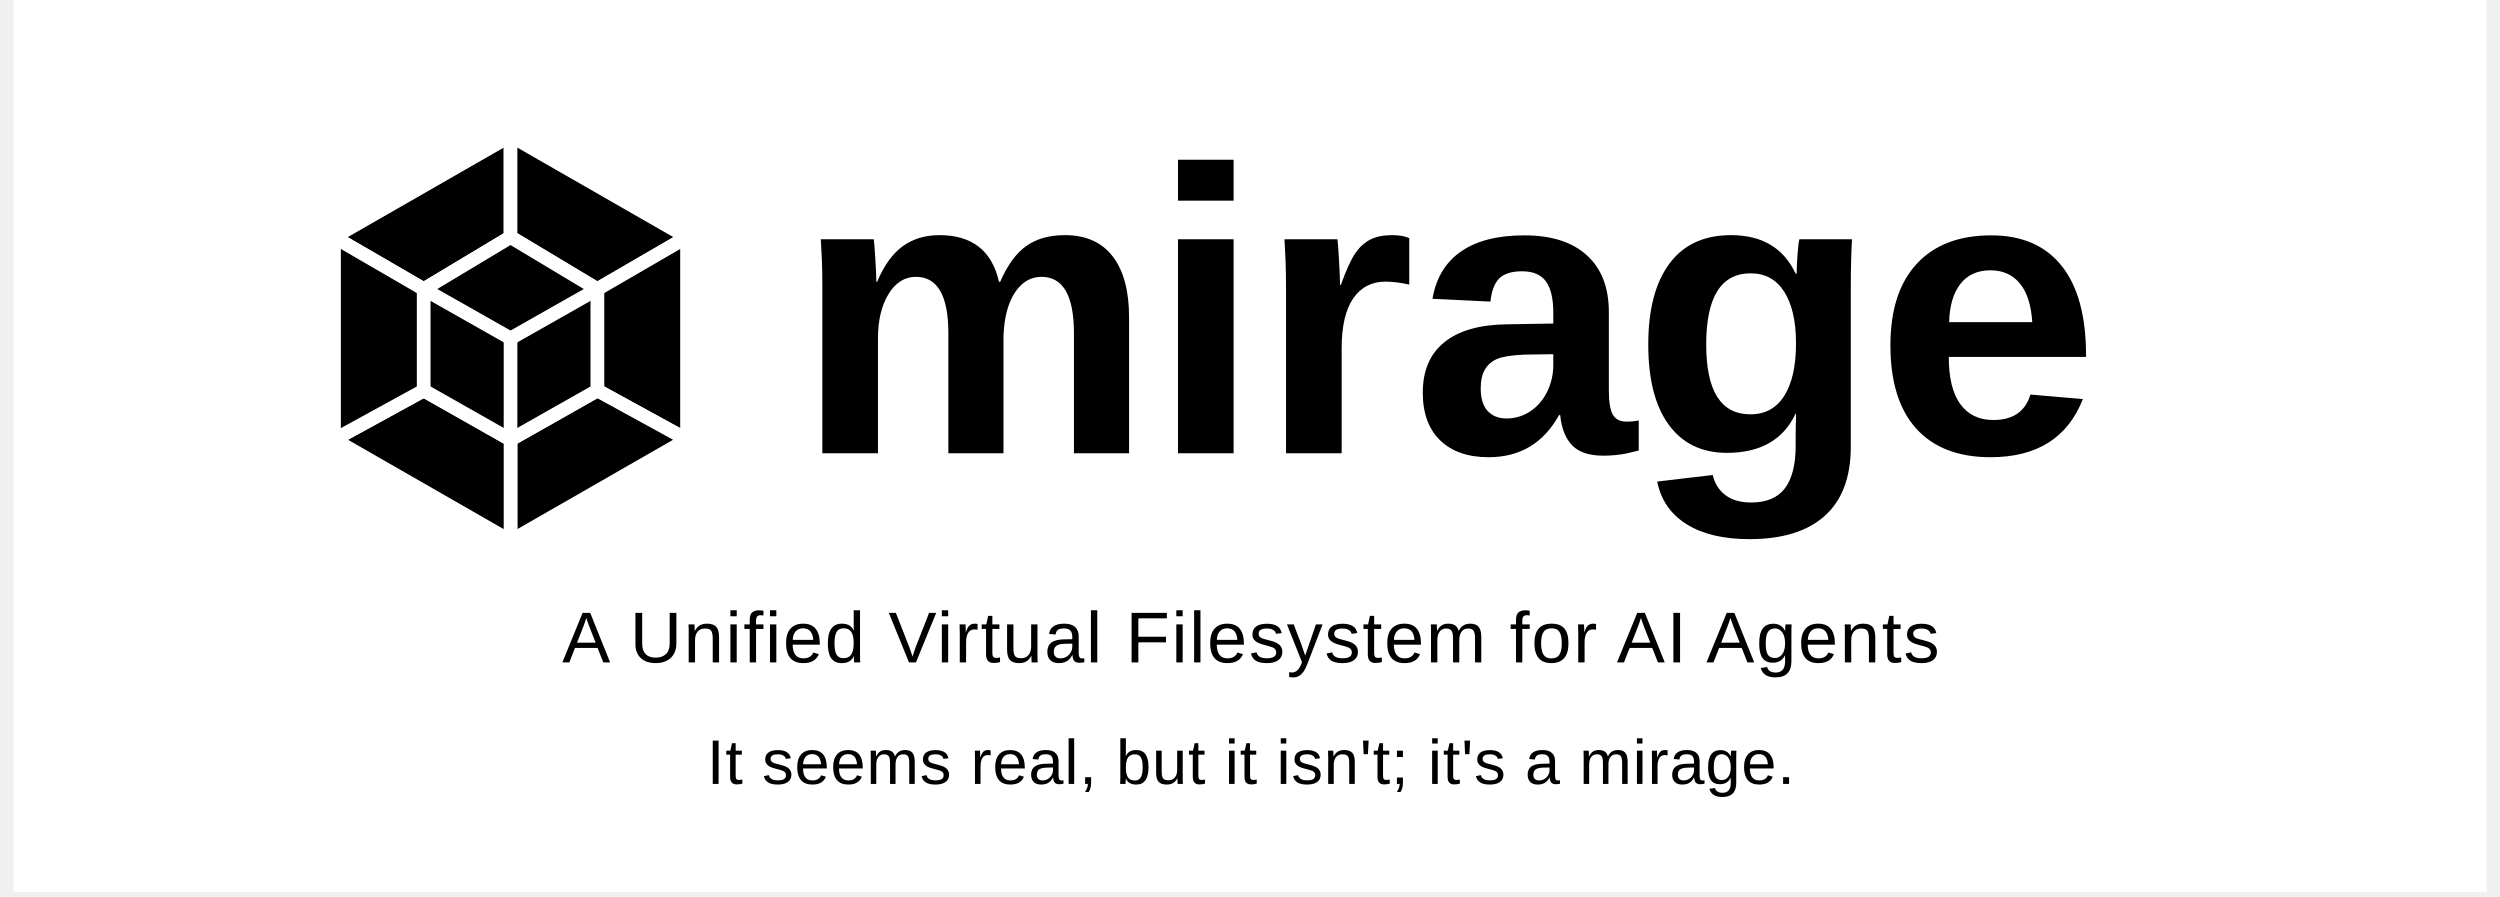
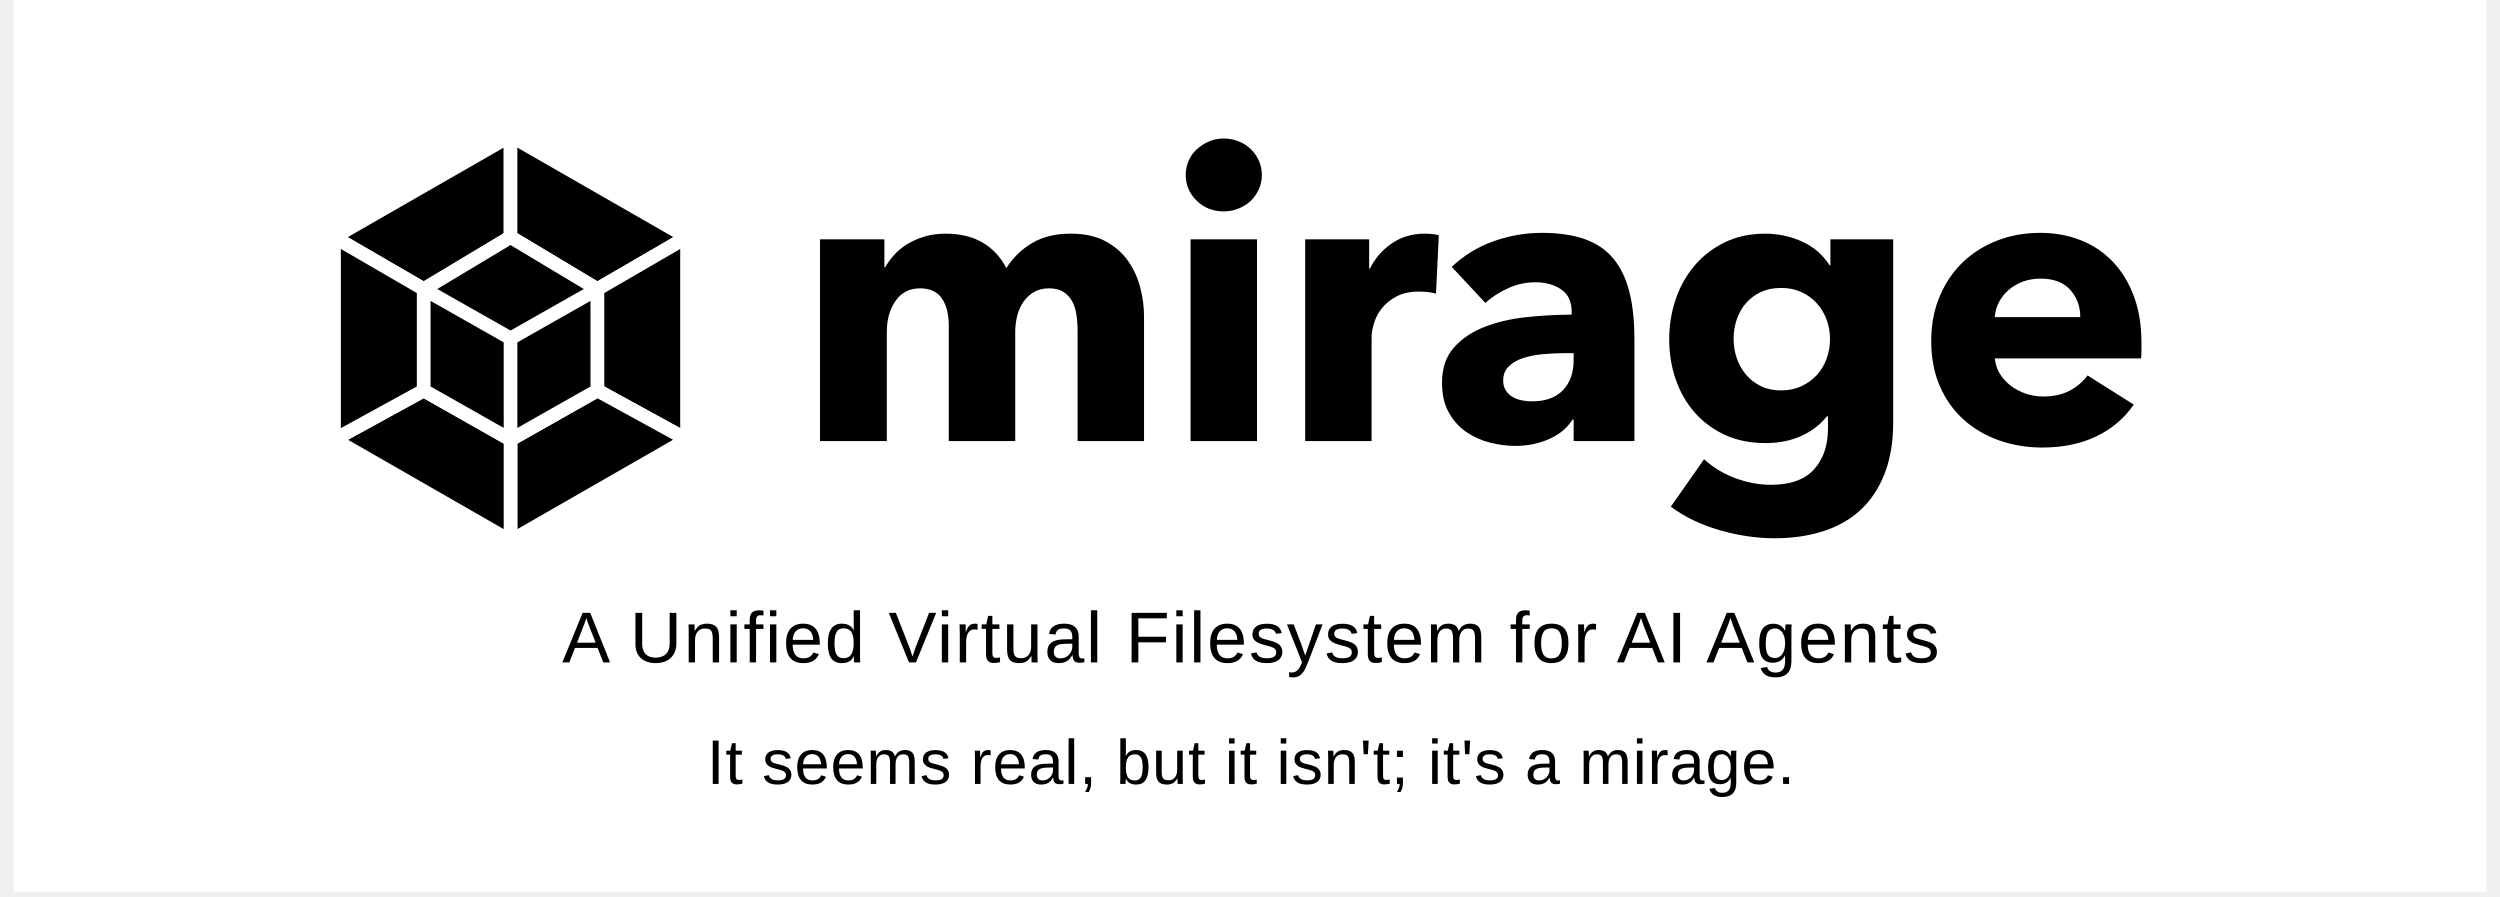
<svg xmlns="http://www.w3.org/2000/svg" viewBox="-2.437 31.892 555.485 197.108" width="549.485" height="197.108">
  <rect x="0.563" y="27.892" width="549.485" height="201.108" fill="#ffffff" />
  <g transform="translate(31 26)">
    <g transform="translate(80 80) scale(0.6428571) translate(-80 -80)">
      <polygon points="19,45 80,10 80,45 50,63" fill="#000000" stroke="#ffffff" stroke-width="3" vector-effect="non-scaling-stroke" />
      <polygon points="80,10 141,45 110,63 80,45" fill="#000000" stroke="#ffffff" stroke-width="3" vector-effect="non-scaling-stroke" />
      <polygon points="141,45 141,115 110,98 110,63" fill="#000000" stroke="#ffffff" stroke-width="3" vector-effect="non-scaling-stroke" />
      <polygon points="141,115 80,150 80,115 110,98" fill="#000000" stroke="#ffffff" stroke-width="3" vector-effect="non-scaling-stroke" />
      <polygon points="80,150 19,115 50,98 80,115" fill="#000000" stroke="#ffffff" stroke-width="3" vector-effect="non-scaling-stroke" />
      <polygon points="19,115 19,45 50,63 50,98" fill="#000000" stroke="#ffffff" stroke-width="3" vector-effect="non-scaling-stroke" />
      <polygon points="80,45 110,63 110,98 80,115 50,98 50,63" fill="#000000" stroke="#ffffff" stroke-width="3" vector-effect="non-scaling-stroke" />
      <line x1="80" y1="80" x2="50" y2="63" stroke="#ffffff" stroke-width="3" vector-effect="non-scaling-stroke" />
      <line x1="80" y1="80" x2="110" y2="63" stroke="#ffffff" stroke-width="3" vector-effect="non-scaling-stroke" />
      <line x1="80" y1="80" x2="80" y2="115" stroke="#ffffff" stroke-width="3" vector-effect="non-scaling-stroke" />
    </g>
  </g>
-   <text x="174" y="106" fill="#000000" font-family="Avenir Next, Helvetica Neue, Arial, sans-serif" font-size="90" font-weight="700" letter-spacing="-1" dominant-baseline="middle">mirage</text>
+   <path d="M700 0V272Q700 293 697.0 312.5Q694 332 686.0 346.0Q678 360 664.5 368.5Q651 377 629 377Q608 377 592.5 368.0Q577 359 566.5 344.0Q556 329 551.0 309.5Q546 290 546 269V0H382V284Q382 327 365.0 352.0Q348 377 311 377Q272 377 250.5 346.0Q229 315 229 270V0H64V498H223V429H225Q234 445 247.5 460.0Q261 475 280.0 486.5Q299 498 322.5 505.0Q346 512 374 512Q428 512 465.5 490.0Q503 468 524 427Q549 466 588.0 489.0Q627 512 683 512Q734 512 768.5 493.5Q803 475 824.0 445.5Q845 416 854.5 379.5Q864 343 864 308V0ZM1154.889 657Q1154.889 638 1147.389 621.5Q1139.889 605 1127.389 593.0Q1114.889 581 1097.389 574.0Q1079.889 567 1060.889 567Q1020.889 567 993.889 593.5Q966.889 620 966.889 657Q966.889 675 973.889 691.5Q980.889 708 993.889 720.0Q1006.889 732 1023.889 739.5Q1040.889 747 1060.889 747Q1079.889 747 1097.389 740.0Q1114.889 733 1127.389 721.0Q1139.889 709 1147.389 692.5Q1154.889 676 1154.889 657ZM978.889 0V498H1142.889V0ZM1584.778 364Q1573.778 367 1563.278 368.0Q1552.778 369 1542.778 369Q1509.778 369 1487.278 357.0Q1464.778 345 1451.278 328.0Q1437.778 311 1431.778 291.0Q1425.778 271 1425.778 256V0H1261.778V498H1419.778V426H1421.778Q1440.778 464 1475.778 488.0Q1510.778 512 1556.778 512Q1566.778 512 1576.278 511.0Q1585.778 510 1591.778 508ZM1924.667 217H1903.667Q1876.667 217 1849.167 214.5Q1821.667 212 1800.167 205.0Q1778.667 198 1764.667 184.5Q1750.667 171 1750.667 149Q1750.667 135 1757.167 125.0Q1763.667 115 1773.667 109.0Q1783.667 103 1796.667 100.5Q1809.667 98 1821.667 98Q1871.667 98 1898.167 125.5Q1924.667 153 1924.667 200ZM1623.667 430Q1667.667 472 1726.167 493.0Q1784.667 514 1845.667 514Q1908.667 514 1952.167 498.5Q1995.667 483 2022.667 450.5Q2049.667 418 2062.167 368.5Q2074.667 319 2074.667 251V0H1924.667V53H1921.667Q1902.667 22 1864.167 5.0Q1825.667 -12 1780.667 -12Q1750.667 -12 1718.667 -4.0Q1686.667 4 1660.167 22.0Q1633.667 40 1616.667 70.0Q1599.667 100 1599.667 144Q1599.667 198 1629.167 231.0Q1658.667 264 1705.167 282.0Q1751.667 300 1808.667 306.0Q1865.667 312 1919.667 312V320Q1919.667 357 1893.667 374.5Q1867.667 392 1829.667 392Q1794.667 392 1762.167 377.0Q1729.667 362 1706.667 341ZM2713.556 47Q2713.556 -26 2692.556 -80.0Q2671.556 -134 2633.556 -169.5Q2595.556 -205 2541.056 -222.5Q2486.556 -240 2420.556 -240Q2354.556 -240 2285.056 -220.0Q2215.556 -200 2164.556 -162L2246.556 -45Q2282.556 -77 2326.056 -92.5Q2369.556 -108 2411.556 -108Q2483.556 -108 2518.056 -70.0Q2552.556 -32 2552.556 31V61H2549.556Q2526.556 31 2487.556 13.0Q2448.556 -5 2398.556 -5Q2341.556 -5 2297.556 15.5Q2253.556 36 2223.056 71.0Q2192.556 106 2176.556 152.5Q2160.556 199 2160.556 251Q2160.556 303 2176.556 350.0Q2192.556 397 2223.056 433.0Q2253.556 469 2297.556 490.5Q2341.556 512 2397.556 512Q2444.556 512 2487.556 493.0Q2530.556 474 2556.556 434H2558.556V498H2713.556ZM2557.556 252Q2557.556 277 2549.056 300.0Q2540.556 323 2524.556 340.5Q2508.556 358 2486.556 368.0Q2464.556 378 2436.556 378Q2408.556 378 2387.056 368.0Q2365.556 358 2350.556 341.0Q2335.556 324 2327.556 301.0Q2319.556 278 2319.556 252Q2319.556 227 2327.556 204.0Q2335.556 181 2350.556 163.5Q2365.556 146 2387.056 135.5Q2408.556 125 2436.556 125Q2464.556 125 2487.056 135.5Q2509.556 146 2525.056 163.0Q2540.556 180 2549.056 203.0Q2557.556 226 2557.556 252ZM3175.444 306Q3175.444 345 3150.944 373.0Q3126.444 401 3077.444 401Q3053.444 401 3033.444 393.5Q3013.444 386 2998.444 373.0Q2983.444 360 2974.444 342.5Q2965.444 325 2964.444 306ZM3326.444 243Q3326.444 233 3326.444 223.0Q3326.444 213 3325.444 204H2964.444Q2966.444 183 2976.944 166.0Q2987.444 149 3003.944 136.5Q3020.444 124 3040.944 117.0Q3061.444 110 3083.444 110Q3122.444 110 3149.444 124.5Q3176.444 139 3193.444 162L3307.444 90Q3272.444 39 3214.944 11.5Q3157.444 -16 3081.444 -16Q3025.444 -16 2975.444 1.5Q2925.444 19 2887.944 52.5Q2850.444 86 2828.944 135.0Q2807.444 184 2807.444 247Q2807.444 308 2828.444 357.5Q2849.444 407 2885.444 441.5Q2921.444 476 2970.444 495.0Q3019.444 514 3076.444 514Q3131.444 514 3177.444 495.5Q3223.444 477 3256.444 442.0Q3289.444 407 3307.944 357.0Q3326.444 307 3326.444 243Z" fill="#000000" transform="translate(174 128.815) scale(0.09 -0.09)" />
  <text x="275.5" y="178" fill="#000000" font-family="Avenir Next, Helvetica Neue, Arial, sans-serif" font-size="16" font-weight="500" letter-spacing="0.4" text-anchor="middle">A Unified Virtual Filesystem for AI Agents</text>
  <text x="275.5" y="205" fill="#000000" font-family="Avenir Next, Helvetica Neue, Arial, sans-serif" font-size="14" font-weight="400" letter-spacing="0.2" text-anchor="middle">It seems real, but it isn't; it's a mirage.</text>
</svg>
